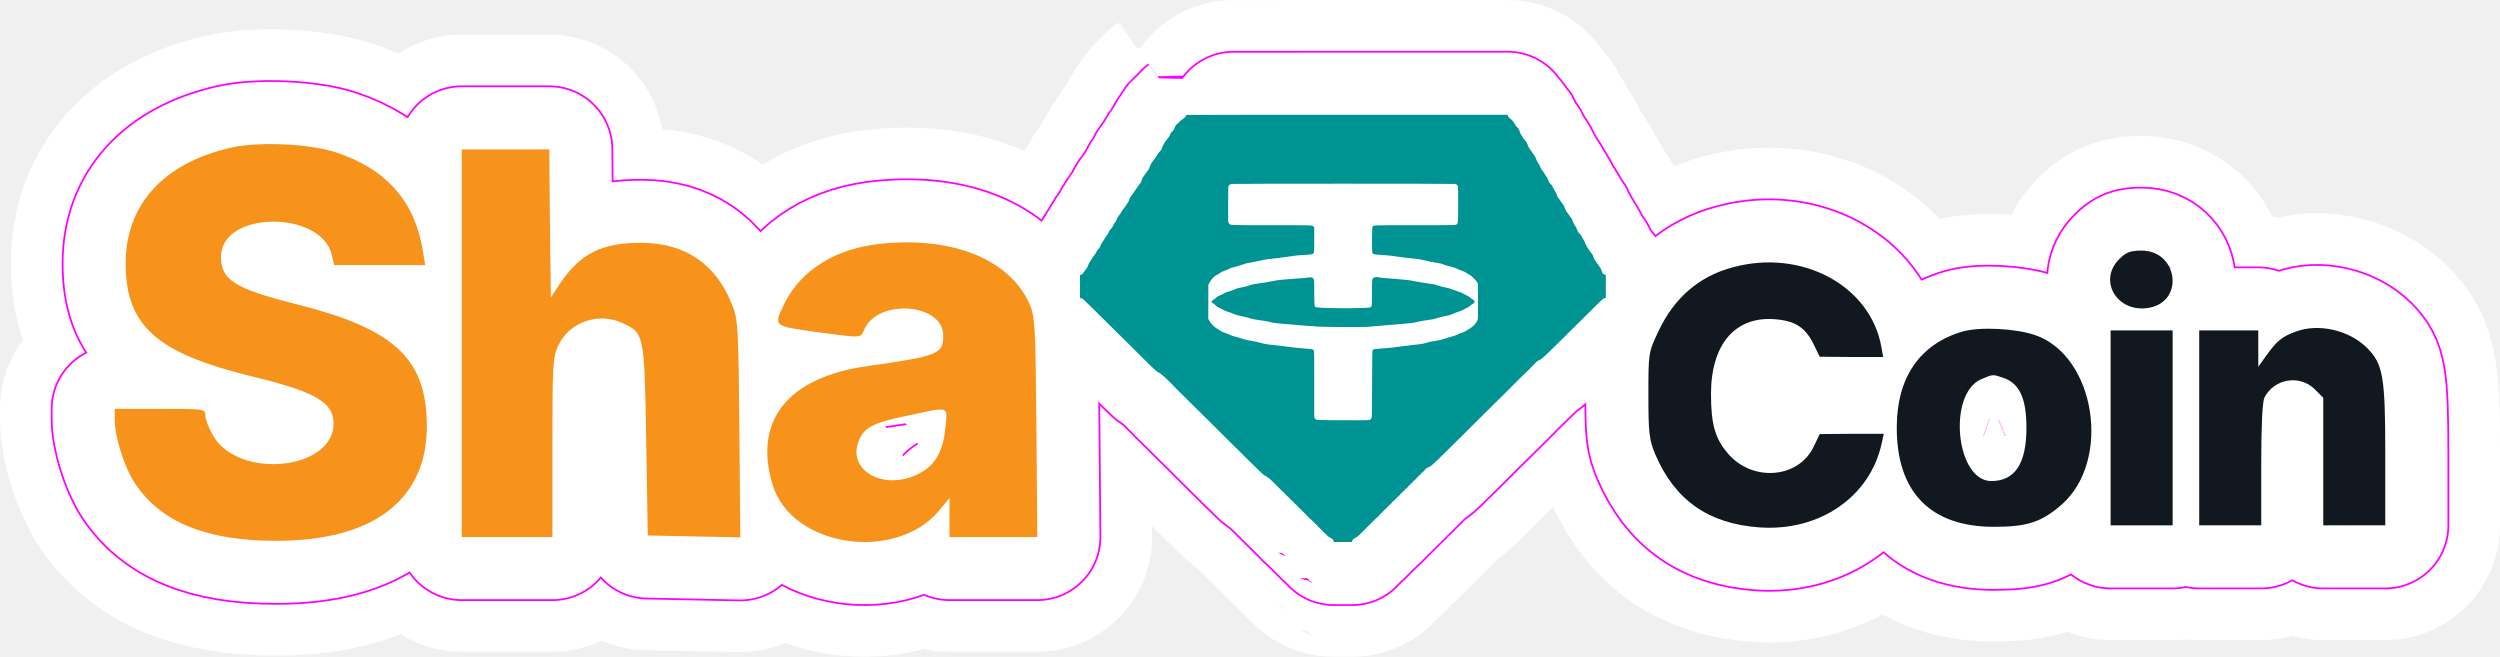
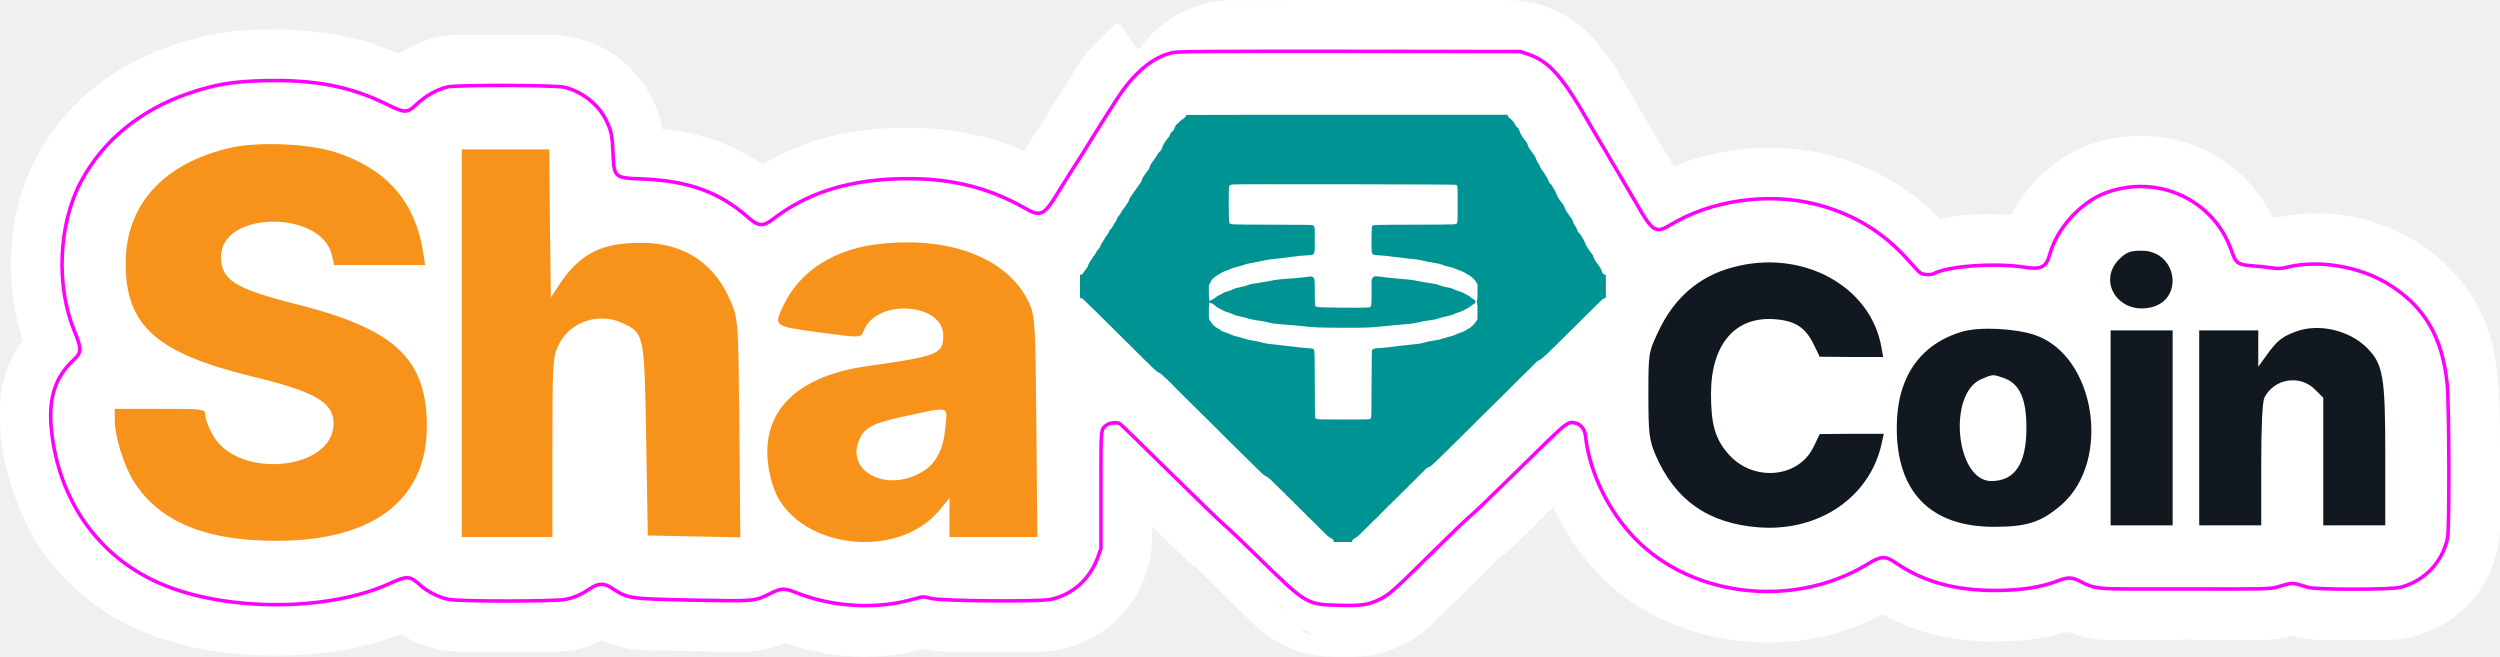
<svg xmlns="http://www.w3.org/2000/svg" viewBox="-16.145 -16.145 351.842 92.415" width="6.155in" height="1.617in">
  <g transform="translate(0.0 4.125) scale(0.4400046)">
    <g transform="translate(-46,338.6872) scale(0.1,-0.1)" fill="#fff" stroke="#fff" stroke-width="733.849" stroke-linejoin="round" stroke-linecap="round">
      <path d="M830 3375 c-214 -49 -335 -182 -335 -370 0 -198 98 -286 399 -360 208 -50 266 -84 266 -152 0 -149 -303 -180 -385 -39 -14 24 -25 52 -25 64 0 22 -3 22 -145 22 l-145 0 0 -33 c0 -55 29 -149 62 -201 82 -127 228 -188 453 -188 320 -1 493 138 483 387 -7 201 -111 293 -418 370 -197 50 -240 77 -240 152 0 147 323 150 355 3 l7 -30 145 0 146 0 -7 43 c-25 159 -115 263 -277 317 -84 28 -248 36 -339 15z" />
      <path d="M1570 2750 l0 -620 145 0 145 0 0 287 c0 266 1 290 20 328 36 74 129 105 205 69 69 -32 69 -35 75 -374 l5 -305 148 -3 148 -3 -3 348 c-3 328 -4 351 -25 400 -51 127 -149 193 -286 194 -130 1 -199 -34 -266 -135 l-26 -40 -3 237 -2 237 -140 0 -140 0 0 -620z" />
      <path d="M2920 3069 c-151 -13 -266 -84 -320 -196 -33 -69 -33 -68 103 -87 152 -20 142 -21 155 9 45 99 252 82 252 -20 0 -60 -16 -66 -241 -98 -255 -35 -367 -174 -305 -379 60 -201 395 -251 535 -81 l31 38 0 -63 0 -62 141 0 140 0 -3 353 c-3 333 -4 354 -24 397 -64 137 -241 210 -464 189z m197 -588 c-6 -69 -29 -115 -72 -141 -117 -72 -255 3 -200 109 17 34 50 49 159 71 127 27 120 30 113 -39z" />
    </g>
  </g>
  <g transform="translate(135.8527 0.0) scale(0.037)">
    <g transform="translate(0,1625) scale(0.1,-0.1)" fill="#fff" stroke="#fff" stroke-width="8726.947" stroke-linejoin="round">
      <path d="M4037 16243 c-4 -3 -7 -16 -7 -28 0 -35 -35 -71 -126 -131 -46 -30 -98 -72 -114 -92 -16 -20 -54 -57 -85 -81 -55 -44 -81 -85 -120 -193 -9 -26 -31 -60 -48 -75 -74 -66 -93 -92 -116 -158 -19 -53 -39 -84 -88 -138 -35 -38 -71 -83 -79 -99 -9 -17 -35 -58 -58 -92 -25 -37 -53 -96 -70 -151 -26 -82 -33 -95 -87 -145 -36 -35 -71 -81 -94 -124 -20 -38 -75 -121 -123 -184 -125 -164 -138 -185 -172 -287 -25 -76 -41 -104 -86 -156 -31 -35 -67 -84 -82 -109 -14 -25 -40 -63 -57 -85 -41 -52 -57 -83 -89 -181 -20 -62 -36 -89 -67 -120 -22 -21 -59 -70 -81 -107 -21 -37 -52 -82 -67 -100 -16 -18 -53 -70 -83 -117 -30 -47 -73 -106 -95 -132 -26 -30 -49 -71 -63 -115 -30 -89 -51 -130 -95 -183 -20 -24 -48 -66 -62 -94 -14 -27 -47 -72 -73 -100 -26 -28 -63 -83 -83 -121 -19 -39 -55 -93 -80 -120 -49 -56 -67 -86 -91 -160 -9 -28 -35 -73 -57 -100 -23 -28 -59 -87 -80 -133 -28 -59 -52 -95 -88 -128 -39 -36 -56 -62 -77 -118 -19 -48 -43 -87 -75 -121 -26 -28 -65 -87 -87 -133 -23 -45 -59 -103 -81 -128 -23 -27 -48 -70 -60 -106 -27 -80 -64 -142 -101 -168 -18 -13 -44 -51 -66 -98 -20 -42 -56 -98 -79 -125 -24 -26 -58 -73 -75 -105 -18 -31 -55 -87 -82 -124 -28 -38 -59 -96 -72 -135 -31 -91 -46 -118 -99 -180 -25 -29 -61 -79 -81 -110 -38 -63 -54 -77 -104 -88 l-32 -7 0 -438 0 -438 37 -7 c21 -3 48 -12 61 -19 18 -10 680 -661 1653 -1626 80 -80 366 -363 635 -630 502 -498 542 -535 640 -572 53 -20 415 -356 559 -519 17 -19 52 -54 78 -79 26 -25 98 -96 160 -158 62 -62 123 -124 137 -138 37 -37 802 -791 937 -925 65 -63 134 -132 153 -153 19 -21 211 -212 427 -425 216 -212 640 -631 942 -931 543 -537 552 -546 640 -590 97 -50 156 -99 344 -288 242 -243 365 -362 374 -362 5 0 23 -22 42 -48 19 -27 56 -64 83 -83 26 -19 61 -53 78 -76 16 -23 52 -57 78 -77 27 -19 62 -54 78 -77 16 -23 52 -59 81 -81 30 -21 65 -56 79 -78 14 -22 50 -57 79 -79 29 -22 66 -57 81 -78 15 -21 49 -55 76 -76 27 -21 65 -60 84 -87 20 -28 40 -50 46 -50 9 0 334 -317 398 -387 14 -16 45 -46 69 -68 24 -22 58 -56 75 -75 17 -19 51 -52 75 -75 24 -22 73 -70 110 -107 42 -43 89 -78 131 -98 85 -42 119 -75 126 -122 l7 -38 347 0 347 0 7 38 c7 47 41 80 126 122 42 20 89 55 131 98 37 37 86 85 110 107 24 23 58 56 75 75 17 19 51 53 75 75 24 22 55 52 69 68 64 70 389 387 398 387 6 0 26 22 46 50 19 27 57 66 84 87 27 21 61 55 76 76 15 21 52 56 81 78 29 22 65 57 79 79 14 22 49 57 79 78 29 22 65 58 81 81 16 23 51 58 78 77 26 20 62 54 78 77 17 23 52 57 78 76 27 19 64 56 83 82 18 26 48 57 66 69 18 12 58 51 89 86 30 35 69 72 86 81 16 10 45 39 63 65 19 26 56 64 83 85 27 21 61 55 77 76 15 22 49 55 76 74 26 19 64 56 83 84 20 27 58 65 85 84 26 19 60 53 74 74 15 22 46 53 71 70 24 17 64 57 88 88 38 50 54 62 123 91 108 45 161 91 551 476 184 182 512 505 727 717 216 213 408 404 427 425 19 21 88 90 153 153 135 134 900 888 937 925 14 14 75 76 137 138 62 62 134 133 160 158 26 25 62 60 78 79 63 70 663 659 689 677 16 10 45 41 67 70 21 29 58 66 82 84 24 17 60 53 79 79 29 39 54 57 120 89 144 69 125 51 2039 1951 402 399 410 406 472 416 l37 7 0 439 0 439 -27 6 c-74 15 -101 45 -129 144 -22 73 -48 123 -88 168 -19 20 -47 60 -64 89 -17 28 -51 76 -75 106 -25 31 -54 81 -66 114 -12 32 -28 76 -36 99 -9 23 -30 59 -49 80 -98 116 -216 304 -250 398 -19 53 -50 118 -70 144 -19 27 -49 78 -65 113 -20 44 -47 81 -87 120 -54 50 -63 64 -92 150 -24 68 -45 109 -77 147 -32 39 -52 76 -70 133 -31 101 -47 131 -95 183 -20 22 -47 59 -58 81 -11 22 -43 66 -70 97 -30 34 -59 80 -71 115 -12 32 -28 77 -37 100 -8 23 -25 55 -37 72 -12 17 -60 83 -107 146 -111 152 -125 175 -156 269 -15 43 -46 107 -70 142 -24 35 -57 93 -73 129 -21 46 -47 82 -86 118 -47 44 -59 64 -80 125 -30 88 -39 106 -82 158 -19 23 -47 69 -63 103 -16 33 -53 86 -81 117 -50 55 -66 85 -103 187 -10 26 -36 71 -59 99 -27 34 -54 88 -78 155 -33 90 -51 120 -152 256 -129 173 -133 179 -173 296 -24 71 -39 96 -89 151 -34 36 -76 91 -94 120 -18 30 -48 79 -66 108 -18 29 -45 90 -59 137 -24 77 -31 88 -81 131 -36 32 -66 70 -91 118 -55 105 -95 154 -182 222 -66 52 -78 66 -86 102 l-10 42 -6111 0 c-3362 0 -6115 -3 -6118 -7z" />
    </g>
  </g>
  <g transform="translate(215.8527 19.125) scale(0.4156634)">
    <g transform="translate(-45.52095,350) scale(0.1,-0.1)" fill="#fff" stroke="#fff" stroke-width="776.823" stroke-linejoin="round" stroke-linecap="round">
      <path d="M2049 3471 c-74 -74 -4 -185 103 -164 119 23 95 193 -27 193 -38 0 -52 -5 -76 -29z" />
      <path d="M742 3444 c-115 -30 -200 -104 -253 -217 -34 -72 -34 -73 -34 -217 0 -128 3 -151 23 -199 66 -155 180 -236 354 -248 203 -14 374 104 413 285 l7 32 -109 0 -108 -1 -20 -42 c-52 -110 -211 -121 -293 -21 -42 50 -55 99 -55 199 0 167 81 263 215 253 70 -5 105 -28 133 -86 l20 -41 107 -1 108 0 -6 33 c-36 208 -269 334 -502 271z" />
      <path d="M1518 3226 c-143 -42 -221 -154 -222 -321 -2 -221 113 -340 329 -340 113 0 161 16 229 75 170 149 115 503 -89 574 -67 23 -188 29 -247 12z m140 -157 c54 -19 77 -70 77 -169 0 -121 -39 -180 -119 -180 -120 0 -149 295 -34 345 41 17 38 17 76 4z" />
      <path d="M2647 3226 c-46 -17 -63 -30 -99 -80 l-28 -39 0 61 0 62 -100 0 -100 0 0 -330 0 -330 105 0 105 0 0 206 c0 131 4 213 11 227 33 64 119 78 170 28 l29 -29 0 -216 0 -216 105 0 105 0 0 238 c0 265 -7 308 -62 363 -60 60 -164 84 -241 55z" />
      <path d="M2020 2900 l0 -330 105 0 105 0 0 330 0 330 -105 0 -105 0 0 -330z" />
    </g>
  </g>
  <g transform="translate(0.0 4.125) scale(0.4400046)">
    <g transform="translate(-46,338.6872) scale(0.1,-0.1)" fill="#fff" stroke="#fff" stroke-width="409.087" stroke-linejoin="round" stroke-linecap="round">
      <path d="M830 3375 c-214 -49 -335 -182 -335 -370 0 -198 98 -286 399 -360 208 -50 266 -84 266 -152 0 -149 -303 -180 -385 -39 -14 24 -25 52 -25 64 0 22 -3 22 -145 22 l-145 0 0 -33 c0 -55 29 -149 62 -201 82 -127 228 -188 453 -188 320 -1 493 138 483 387 -7 201 -111 293 -418 370 -197 50 -240 77 -240 152 0 147 323 150 355 3 l7 -30 145 0 146 0 -7 43 c-25 159 -115 263 -277 317 -84 28 -248 36 -339 15z" />
      <path d="M1570 2750 l0 -620 145 0 145 0 0 287 c0 266 1 290 20 328 36 74 129 105 205 69 69 -32 69 -35 75 -374 l5 -305 148 -3 148 -3 -3 348 c-3 328 -4 351 -25 400 -51 127 -149 193 -286 194 -130 1 -199 -34 -266 -135 l-26 -40 -3 237 -2 237 -140 0 -140 0 0 -620z" />
      <path d="M2920 3069 c-151 -13 -266 -84 -320 -196 -33 -69 -33 -68 103 -87 152 -20 142 -21 155 9 45 99 252 82 252 -20 0 -60 -16 -66 -241 -98 -255 -35 -367 -174 -305 -379 60 -201 395 -251 535 -81 l31 38 0 -63 0 -62 141 0 140 0 -3 353 c-3 333 -4 354 -24 397 -64 137 -241 210 -464 189z m197 -588 c-6 -69 -29 -115 -72 -141 -117 -72 -255 3 -200 109 17 34 50 49 159 71 127 27 120 30 113 -39z" />
    </g>
  </g>
  <g transform="translate(135.8527 0.0) scale(0.037)">
    <g transform="translate(0,1625) scale(0.1,-0.1)" fill="#fff" stroke="#fff" stroke-width="4864.865" stroke-linejoin="round">
      <path d="M4037 16243 c-4 -3 -7 -16 -7 -28 0 -35 -35 -71 -126 -131 -46 -30 -98 -72 -114 -92 -16 -20 -54 -57 -85 -81 -55 -44 -81 -85 -120 -193 -9 -26 -31 -60 -48 -75 -74 -66 -93 -92 -116 -158 -19 -53 -39 -84 -88 -138 -35 -38 -71 -83 -79 -99 -9 -17 -35 -58 -58 -92 -25 -37 -53 -96 -70 -151 -26 -82 -33 -95 -87 -145 -36 -35 -71 -81 -94 -124 -20 -38 -75 -121 -123 -184 -125 -164 -138 -185 -172 -287 -25 -76 -41 -104 -86 -156 -31 -35 -67 -84 -82 -109 -14 -25 -40 -63 -57 -85 -41 -52 -57 -83 -89 -181 -20 -62 -36 -89 -67 -120 -22 -21 -59 -70 -81 -107 -21 -37 -52 -82 -67 -100 -16 -18 -53 -70 -83 -117 -30 -47 -73 -106 -95 -132 -26 -30 -49 -71 -63 -115 -30 -89 -51 -130 -95 -183 -20 -24 -48 -66 -62 -94 -14 -27 -47 -72 -73 -100 -26 -28 -63 -83 -83 -121 -19 -39 -55 -93 -80 -120 -49 -56 -67 -86 -91 -160 -9 -28 -35 -73 -57 -100 -23 -28 -59 -87 -80 -133 -28 -59 -52 -95 -88 -128 -39 -36 -56 -62 -77 -118 -19 -48 -43 -87 -75 -121 -26 -28 -65 -87 -87 -133 -23 -45 -59 -103 -81 -128 -23 -27 -48 -70 -60 -106 -27 -80 -64 -142 -101 -168 -18 -13 -44 -51 -66 -98 -20 -42 -56 -98 -79 -125 -24 -26 -58 -73 -75 -105 -18 -31 -55 -87 -82 -124 -28 -38 -59 -96 -72 -135 -31 -91 -46 -118 -99 -180 -25 -29 -61 -79 -81 -110 -38 -63 -54 -77 -104 -88 l-32 -7 0 -438 0 -438 37 -7 c21 -3 48 -12 61 -19 18 -10 680 -661 1653 -1626 80 -80 366 -363 635 -630 502 -498 542 -535 640 -572 53 -20 415 -356 559 -519 17 -19 52 -54 78 -79 26 -25 98 -96 160 -158 62 -62 123 -124 137 -138 37 -37 802 -791 937 -925 65 -63 134 -132 153 -153 19 -21 211 -212 427 -425 216 -212 640 -631 942 -931 543 -537 552 -546 640 -590 97 -50 156 -99 344 -288 242 -243 365 -362 374 -362 5 0 23 -22 42 -48 19 -27 56 -64 83 -83 26 -19 61 -53 78 -76 16 -23 52 -57 78 -77 27 -19 62 -54 78 -77 16 -23 52 -59 81 -81 30 -21 65 -56 79 -78 14 -22 50 -57 79 -79 29 -22 66 -57 81 -78 15 -21 49 -55 76 -76 27 -21 65 -60 84 -87 20 -28 40 -50 46 -50 9 0 334 -317 398 -387 14 -16 45 -46 69 -68 24 -22 58 -56 75 -75 17 -19 51 -52 75 -75 24 -22 73 -70 110 -107 42 -43 89 -78 131 -98 85 -42 119 -75 126 -122 l7 -38 347 0 347 0 7 38 c7 47 41 80 126 122 42 20 89 55 131 98 37 37 86 85 110 107 24 23 58 56 75 75 17 19 51 53 75 75 24 22 55 52 69 68 64 70 389 387 398 387 6 0 26 22 46 50 19 27 57 66 84 87 27 21 61 55 76 76 15 21 52 56 81 78 29 22 65 57 79 79 14 22 49 57 79 78 29 22 65 58 81 81 16 23 51 58 78 77 26 20 62 54 78 77 17 23 52 57 78 76 27 19 64 56 83 82 18 26 48 57 66 69 18 12 58 51 89 86 30 35 69 72 86 81 16 10 45 39 63 65 19 26 56 64 83 85 27 21 61 55 77 76 15 22 49 55 76 74 26 19 64 56 83 84 20 27 58 65 85 84 26 19 60 53 74 74 15 22 46 53 71 70 24 17 64 57 88 88 38 50 54 62 123 91 108 45 161 91 551 476 184 182 512 505 727 717 216 213 408 404 427 425 19 21 88 90 153 153 135 134 900 888 937 925 14 14 75 76 137 138 62 62 134 133 160 158 26 25 62 60 78 79 63 70 663 659 689 677 16 10 45 41 67 70 21 29 58 66 82 84 24 17 60 53 79 79 29 39 54 57 120 89 144 69 125 51 2039 1951 402 399 410 406 472 416 l37 7 0 439 0 439 -27 6 c-74 15 -101 45 -129 144 -22 73 -48 123 -88 168 -19 20 -47 60 -64 89 -17 28 -51 76 -75 106 -25 31 -54 81 -66 114 -12 32 -28 76 -36 99 -9 23 -30 59 -49 80 -98 116 -216 304 -250 398 -19 53 -50 118 -70 144 -19 27 -49 78 -65 113 -20 44 -47 81 -87 120 -54 50 -63 64 -92 150 -24 68 -45 109 -77 147 -32 39 -52 76 -70 133 -31 101 -47 131 -95 183 -20 22 -47 59 -58 81 -11 22 -43 66 -70 97 -30 34 -59 80 -71 115 -12 32 -28 77 -37 100 -8 23 -25 55 -37 72 -12 17 -60 83 -107 146 -111 152 -125 175 -156 269 -15 43 -46 107 -70 142 -24 35 -57 93 -73 129 -21 46 -47 82 -86 118 -47 44 -59 64 -80 125 -30 88 -39 106 -82 158 -19 23 -47 69 -63 103 -16 33 -53 86 -81 117 -50 55 -66 85 -103 187 -10 26 -36 71 -59 99 -27 34 -54 88 -78 155 -33 90 -51 120 -152 256 -129 173 -133 179 -173 296 -24 71 -39 96 -89 151 -34 36 -76 91 -94 120 -18 30 -48 79 -66 108 -18 29 -45 90 -59 137 -24 77 -31 88 -81 131 -36 32 -66 70 -91 118 -55 105 -95 154 -182 222 -66 52 -78 66 -86 102 l-10 42 -6111 0 c-3362 0 -6115 -3 -6118 -7z" />
    </g>
  </g>
  <g transform="translate(215.8527 19.125) scale(0.4156634)">
    <g transform="translate(-45.52095,350) scale(0.1,-0.1)" fill="#fff" stroke="#fff" stroke-width="433.043" stroke-linejoin="round" stroke-linecap="round">
      <path d="M2049 3471 c-74 -74 -4 -185 103 -164 119 23 95 193 -27 193 -38 0 -52 -5 -76 -29z" />
      <path d="M742 3444 c-115 -30 -200 -104 -253 -217 -34 -72 -34 -73 -34 -217 0 -128 3 -151 23 -199 66 -155 180 -236 354 -248 203 -14 374 104 413 285 l7 32 -109 0 -108 -1 -20 -42 c-52 -110 -211 -121 -293 -21 -42 50 -55 99 -55 199 0 167 81 263 215 253 70 -5 105 -28 133 -86 l20 -41 107 -1 108 0 -6 33 c-36 208 -269 334 -502 271z" />
      <path d="M1518 3226 c-143 -42 -221 -154 -222 -321 -2 -221 113 -340 329 -340 113 0 161 16 229 75 170 149 115 503 -89 574 -67 23 -188 29 -247 12z m140 -157 c54 -19 77 -70 77 -169 0 -121 -39 -180 -119 -180 -120 0 -149 295 -34 345 41 17 38 17 76 4z" />
      <path d="M2647 3226 c-46 -17 -63 -30 -99 -80 l-28 -39 0 61 0 62 -100 0 -100 0 0 -330 0 -330 105 0 105 0 0 206 c0 131 4 213 11 227 33 64 119 78 170 28 l29 -29 0 -216 0 -216 105 0 105 0 0 238 c0 265 -7 308 -62 363 -60 60 -164 84 -241 55z" />
      <path d="M2020 2900 l0 -330 105 0 105 0 0 330 0 330 -105 0 -105 0 0 -330z" />
    </g>
  </g>
-   <g id="CutContour">
-     <g transform="translate(0.0 4.125) scale(0.4400046)">
-       <g transform="translate(-46,338.6872) scale(0.1,-0.1)" fill="#FF00FF" stroke="#FF00FF" stroke-width="409.087" stroke-linejoin="round" stroke-linecap="round">
-         <path d="M830 3375 c-214 -49 -335 -182 -335 -370 0 -198 98 -286 399 -360 208 -50 266 -84 266 -152 0 -149 -303 -180 -385 -39 -14 24 -25 52 -25 64 0 22 -3 22 -145 22 l-145 0 0 -33 c0 -55 29 -149 62 -201 82 -127 228 -188 453 -188 320 -1 493 138 483 387 -7 201 -111 293 -418 370 -197 50 -240 77 -240 152 0 147 323 150 355 3 l7 -30 145 0 146 0 -7 43 c-25 159 -115 263 -277 317 -84 28 -248 36 -339 15z" />
-         <path d="M1570 2750 l0 -620 145 0 145 0 0 287 c0 266 1 290 20 328 36 74 129 105 205 69 69 -32 69 -35 75 -374 l5 -305 148 -3 148 -3 -3 348 c-3 328 -4 351 -25 400 -51 127 -149 193 -286 194 -130 1 -199 -34 -266 -135 l-26 -40 -3 237 -2 237 -140 0 -140 0 0 -620z" />
-         <path d="M2920 3069 c-151 -13 -266 -84 -320 -196 -33 -69 -33 -68 103 -87 152 -20 142 -21 155 9 45 99 252 82 252 -20 0 -60 -16 -66 -241 -98 -255 -35 -367 -174 -305 -379 60 -201 395 -251 535 -81 l31 38 0 -63 0 -62 141 0 140 0 -3 353 c-3 333 -4 354 -24 397 -64 137 -241 210 -464 189z m197 -588 c-6 -69 -29 -115 -72 -141 -117 -72 -255 3 -200 109 17 34 50 49 159 71 127 27 120 30 113 -39z" />
-       </g>
-     </g>
-     <g transform="translate(135.8527 0.0) scale(0.037)">
-       <g transform="translate(0,1625) scale(0.1,-0.1)" fill="#FF00FF" stroke="#FF00FF" stroke-width="4864.865" stroke-linejoin="round">
-         <path d="M4037 16243 c-4 -3 -7 -16 -7 -28 0 -35 -35 -71 -126 -131 -46 -30 -98 -72 -114 -92 -16 -20 -54 -57 -85 -81 -55 -44 -81 -85 -120 -193 -9 -26 -31 -60 -48 -75 -74 -66 -93 -92 -116 -158 -19 -53 -39 -84 -88 -138 -35 -38 -71 -83 -79 -99 -9 -17 -35 -58 -58 -92 -25 -37 -53 -96 -70 -151 -26 -82 -33 -95 -87 -145 -36 -35 -71 -81 -94 -124 -20 -38 -75 -121 -123 -184 -125 -164 -138 -185 -172 -287 -25 -76 -41 -104 -86 -156 -31 -35 -67 -84 -82 -109 -14 -25 -40 -63 -57 -85 -41 -52 -57 -83 -89 -181 -20 -62 -36 -89 -67 -120 -22 -21 -59 -70 -81 -107 -21 -37 -52 -82 -67 -100 -16 -18 -53 -70 -83 -117 -30 -47 -73 -106 -95 -132 -26 -30 -49 -71 -63 -115 -30 -89 -51 -130 -95 -183 -20 -24 -48 -66 -62 -94 -14 -27 -47 -72 -73 -100 -26 -28 -63 -83 -83 -121 -19 -39 -55 -93 -80 -120 -49 -56 -67 -86 -91 -160 -9 -28 -35 -73 -57 -100 -23 -28 -59 -87 -80 -133 -28 -59 -52 -95 -88 -128 -39 -36 -56 -62 -77 -118 -19 -48 -43 -87 -75 -121 -26 -28 -65 -87 -87 -133 -23 -45 -59 -103 -81 -128 -23 -27 -48 -70 -60 -106 -27 -80 -64 -142 -101 -168 -18 -13 -44 -51 -66 -98 -20 -42 -56 -98 -79 -125 -24 -26 -58 -73 -75 -105 -18 -31 -55 -87 -82 -124 -28 -38 -59 -96 -72 -135 -31 -91 -46 -118 -99 -180 -25 -29 -61 -79 -81 -110 -38 -63 -54 -77 -104 -88 l-32 -7 0 -438 0 -438 37 -7 c21 -3 48 -12 61 -19 18 -10 680 -661 1653 -1626 80 -80 366 -363 635 -630 502 -498 542 -535 640 -572 53 -20 415 -356 559 -519 17 -19 52 -54 78 -79 26 -25 98 -96 160 -158 62 -62 123 -124 137 -138 37 -37 802 -791 937 -925 65 -63 134 -132 153 -153 19 -21 211 -212 427 -425 216 -212 640 -631 942 -931 543 -537 552 -546 640 -590 97 -50 156 -99 344 -288 242 -243 365 -362 374 -362 5 0 23 -22 42 -48 19 -27 56 -64 83 -83 26 -19 61 -53 78 -76 16 -23 52 -57 78 -77 27 -19 62 -54 78 -77 16 -23 52 -59 81 -81 30 -21 65 -56 79 -78 14 -22 50 -57 79 -79 29 -22 66 -57 81 -78 15 -21 49 -55 76 -76 27 -21 65 -60 84 -87 20 -28 40 -50 46 -50 9 0 334 -317 398 -387 14 -16 45 -46 69 -68 24 -22 58 -56 75 -75 17 -19 51 -52 75 -75 24 -22 73 -70 110 -107 42 -43 89 -78 131 -98 85 -42 119 -75 126 -122 l7 -38 347 0 347 0 7 38 c7 47 41 80 126 122 42 20 89 55 131 98 37 37 86 85 110 107 24 23 58 56 75 75 17 19 51 53 75 75 24 22 55 52 69 68 64 70 389 387 398 387 6 0 26 22 46 50 19 27 57 66 84 87 27 21 61 55 76 76 15 21 52 56 81 78 29 22 65 57 79 79 14 22 49 57 79 78 29 22 65 58 81 81 16 23 51 58 78 77 26 20 62 54 78 77 17 23 52 57 78 76 27 19 64 56 83 82 18 26 48 57 66 69 18 12 58 51 89 86 30 35 69 72 86 81 16 10 45 39 63 65 19 26 56 64 83 85 27 21 61 55 77 76 15 22 49 55 76 74 26 19 64 56 83 84 20 27 58 65 85 84 26 19 60 53 74 74 15 22 46 53 71 70 24 17 64 57 88 88 38 50 54 62 123 91 108 45 161 91 551 476 184 182 512 505 727 717 216 213 408 404 427 425 19 21 88 90 153 153 135 134 900 888 937 925 14 14 75 76 137 138 62 62 134 133 160 158 26 25 62 60 78 79 63 70 663 659 689 677 16 10 45 41 67 70 21 29 58 66 82 84 24 17 60 53 79 79 29 39 54 57 120 89 144 69 125 51 2039 1951 402 399 410 406 472 416 l37 7 0 439 0 439 -27 6 c-74 15 -101 45 -129 144 -22 73 -48 123 -88 168 -19 20 -47 60 -64 89 -17 28 -51 76 -75 106 -25 31 -54 81 -66 114 -12 32 -28 76 -36 99 -9 23 -30 59 -49 80 -98 116 -216 304 -250 398 -19 53 -50 118 -70 144 -19 27 -49 78 -65 113 -20 44 -47 81 -87 120 -54 50 -63 64 -92 150 -24 68 -45 109 -77 147 -32 39 -52 76 -70 133 -31 101 -47 131 -95 183 -20 22 -47 59 -58 81 -11 22 -43 66 -70 97 -30 34 -59 80 -71 115 -12 32 -28 77 -37 100 -8 23 -25 55 -37 72 -12 17 -60 83 -107 146 -111 152 -125 175 -156 269 -15 43 -46 107 -70 142 -24 35 -57 93 -73 129 -21 46 -47 82 -86 118 -47 44 -59 64 -80 125 -30 88 -39 106 -82 158 -19 23 -47 69 -63 103 -16 33 -53 86 -81 117 -50 55 -66 85 -103 187 -10 26 -36 71 -59 99 -27 34 -54 88 -78 155 -33 90 -51 120 -152 256 -129 173 -133 179 -173 296 -24 71 -39 96 -89 151 -34 36 -76 91 -94 120 -18 30 -48 79 -66 108 -18 29 -45 90 -59 137 -24 77 -31 88 -81 131 -36 32 -66 70 -91 118 -55 105 -95 154 -182 222 -66 52 -78 66 -86 102 l-10 42 -6111 0 c-3362 0 -6115 -3 -6118 -7z" />
-       </g>
-     </g>
-     <g transform="translate(215.8527 19.125) scale(0.4156634)">
-       <g transform="translate(-45.52095,350) scale(0.1,-0.1)" fill="#FF00FF" stroke="#FF00FF" stroke-width="433.043" stroke-linejoin="round" stroke-linecap="round">
-         <path d="M2049 3471 c-74 -74 -4 -185 103 -164 119 23 95 193 -27 193 -38 0 -52 -5 -76 -29z" />
-         <path d="M742 3444 c-115 -30 -200 -104 -253 -217 -34 -72 -34 -73 -34 -217 0 -128 3 -151 23 -199 66 -155 180 -236 354 -248 203 -14 374 104 413 285 l7 32 -109 0 -108 -1 -20 -42 c-52 -110 -211 -121 -293 -21 -42 50 -55 99 -55 199 0 167 81 263 215 253 70 -5 105 -28 133 -86 l20 -41 107 -1 108 0 -6 33 c-36 208 -269 334 -502 271z" />
-         <path d="M1518 3226 c-143 -42 -221 -154 -222 -321 -2 -221 113 -340 329 -340 113 0 161 16 229 75 170 149 115 503 -89 574 -67 23 -188 29 -247 12z m140 -157 c54 -19 77 -70 77 -169 0 -121 -39 -180 -119 -180 -120 0 -149 295 -34 345 41 17 38 17 76 4z" />
-         <path d="M2647 3226 c-46 -17 -63 -30 -99 -80 l-28 -39 0 61 0 62 -100 0 -100 0 0 -330 0 -330 105 0 105 0 0 206 c0 131 4 213 11 227 33 64 119 78 170 28 l29 -29 0 -216 0 -216 105 0 105 0 0 238 c0 265 -7 308 -62 363 -60 60 -164 84 -241 55z" />
-         <path d="M2020 2900 l0 -330 105 0 105 0 0 330 0 330 -105 0 -105 0 0 -330z" />
-       </g>
-     </g>
-     <g transform="translate(0.0 4.125) scale(0.4400046)">
-       <g transform="translate(-46,338.6872) scale(0.1,-0.1)" fill="#fff" stroke="#fff" stroke-width="397.723" stroke-linejoin="round" stroke-linecap="round">
-         <path d="M830 3375 c-214 -49 -335 -182 -335 -370 0 -198 98 -286 399 -360 208 -50 266 -84 266 -152 0 -149 -303 -180 -385 -39 -14 24 -25 52 -25 64 0 22 -3 22 -145 22 l-145 0 0 -33 c0 -55 29 -149 62 -201 82 -127 228 -188 453 -188 320 -1 493 138 483 387 -7 201 -111 293 -418 370 -197 50 -240 77 -240 152 0 147 323 150 355 3 l7 -30 145 0 146 0 -7 43 c-25 159 -115 263 -277 317 -84 28 -248 36 -339 15z" />
-         <path d="M1570 2750 l0 -620 145 0 145 0 0 287 c0 266 1 290 20 328 36 74 129 105 205 69 69 -32 69 -35 75 -374 l5 -305 148 -3 148 -3 -3 348 c-3 328 -4 351 -25 400 -51 127 -149 193 -286 194 -130 1 -199 -34 -266 -135 l-26 -40 -3 237 -2 237 -140 0 -140 0 0 -620z" />
-         <path d="M2920 3069 c-151 -13 -266 -84 -320 -196 -33 -69 -33 -68 103 -87 152 -20 142 -21 155 9 45 99 252 82 252 -20 0 -60 -16 -66 -241 -98 -255 -35 -367 -174 -305 -379 60 -201 395 -251 535 -81 l31 38 0 -63 0 -62 141 0 140 0 -3 353 c-3 333 -4 354 -24 397 -64 137 -241 210 -464 189z m197 -588 c-6 -69 -29 -115 -72 -141 -117 -72 -255 3 -200 109 17 34 50 49 159 71 127 27 120 30 113 -39z" />
-       </g>
-     </g>
-     <g transform="translate(135.8527 0.0) scale(0.037)">
-       <g transform="translate(0,1625) scale(0.1,-0.1)" fill="#fff" stroke="#fff" stroke-width="4729.73" stroke-linejoin="round">
-         <path d="M4037 16243 c-4 -3 -7 -16 -7 -28 0 -35 -35 -71 -126 -131 -46 -30 -98 -72 -114 -92 -16 -20 -54 -57 -85 -81 -55 -44 -81 -85 -120 -193 -9 -26 -31 -60 -48 -75 -74 -66 -93 -92 -116 -158 -19 -53 -39 -84 -88 -138 -35 -38 -71 -83 -79 -99 -9 -17 -35 -58 -58 -92 -25 -37 -53 -96 -70 -151 -26 -82 -33 -95 -87 -145 -36 -35 -71 -81 -94 -124 -20 -38 -75 -121 -123 -184 -125 -164 -138 -185 -172 -287 -25 -76 -41 -104 -86 -156 -31 -35 -67 -84 -82 -109 -14 -25 -40 -63 -57 -85 -41 -52 -57 -83 -89 -181 -20 -62 -36 -89 -67 -120 -22 -21 -59 -70 -81 -107 -21 -37 -52 -82 -67 -100 -16 -18 -53 -70 -83 -117 -30 -47 -73 -106 -95 -132 -26 -30 -49 -71 -63 -115 -30 -89 -51 -130 -95 -183 -20 -24 -48 -66 -62 -94 -14 -27 -47 -72 -73 -100 -26 -28 -63 -83 -83 -121 -19 -39 -55 -93 -80 -120 -49 -56 -67 -86 -91 -160 -9 -28 -35 -73 -57 -100 -23 -28 -59 -87 -80 -133 -28 -59 -52 -95 -88 -128 -39 -36 -56 -62 -77 -118 -19 -48 -43 -87 -75 -121 -26 -28 -65 -87 -87 -133 -23 -45 -59 -103 -81 -128 -23 -27 -48 -70 -60 -106 -27 -80 -64 -142 -101 -168 -18 -13 -44 -51 -66 -98 -20 -42 -56 -98 -79 -125 -24 -26 -58 -73 -75 -105 -18 -31 -55 -87 -82 -124 -28 -38 -59 -96 -72 -135 -31 -91 -46 -118 -99 -180 -25 -29 -61 -79 -81 -110 -38 -63 -54 -77 -104 -88 l-32 -7 0 -438 0 -438 37 -7 c21 -3 48 -12 61 -19 18 -10 680 -661 1653 -1626 80 -80 366 -363 635 -630 502 -498 542 -535 640 -572 53 -20 415 -356 559 -519 17 -19 52 -54 78 -79 26 -25 98 -96 160 -158 62 -62 123 -124 137 -138 37 -37 802 -791 937 -925 65 -63 134 -132 153 -153 19 -21 211 -212 427 -425 216 -212 640 -631 942 -931 543 -537 552 -546 640 -590 97 -50 156 -99 344 -288 242 -243 365 -362 374 -362 5 0 23 -22 42 -48 19 -27 56 -64 83 -83 26 -19 61 -53 78 -76 16 -23 52 -57 78 -77 27 -19 62 -54 78 -77 16 -23 52 -59 81 -81 30 -21 65 -56 79 -78 14 -22 50 -57 79 -79 29 -22 66 -57 81 -78 15 -21 49 -55 76 -76 27 -21 65 -60 84 -87 20 -28 40 -50 46 -50 9 0 334 -317 398 -387 14 -16 45 -46 69 -68 24 -22 58 -56 75 -75 17 -19 51 -52 75 -75 24 -22 73 -70 110 -107 42 -43 89 -78 131 -98 85 -42 119 -75 126 -122 l7 -38 347 0 347 0 7 38 c7 47 41 80 126 122 42 20 89 55 131 98 37 37 86 85 110 107 24 23 58 56 75 75 17 19 51 53 75 75 24 22 55 52 69 68 64 70 389 387 398 387 6 0 26 22 46 50 19 27 57 66 84 87 27 21 61 55 76 76 15 21 52 56 81 78 29 22 65 57 79 79 14 22 49 57 79 78 29 22 65 58 81 81 16 23 51 58 78 77 26 20 62 54 78 77 17 23 52 57 78 76 27 19 64 56 83 82 18 26 48 57 66 69 18 12 58 51 89 86 30 35 69 72 86 81 16 10 45 39 63 65 19 26 56 64 83 85 27 21 61 55 77 76 15 22 49 55 76 74 26 19 64 56 83 84 20 27 58 65 85 84 26 19 60 53 74 74 15 22 46 53 71 70 24 17 64 57 88 88 38 50 54 62 123 91 108 45 161 91 551 476 184 182 512 505 727 717 216 213 408 404 427 425 19 21 88 90 153 153 135 134 900 888 937 925 14 14 75 76 137 138 62 62 134 133 160 158 26 25 62 60 78 79 63 70 663 659 689 677 16 10 45 41 67 70 21 29 58 66 82 84 24 17 60 53 79 79 29 39 54 57 120 89 144 69 125 51 2039 1951 402 399 410 406 472 416 l37 7 0 439 0 439 -27 6 c-74 15 -101 45 -129 144 -22 73 -48 123 -88 168 -19 20 -47 60 -64 89 -17 28 -51 76 -75 106 -25 31 -54 81 -66 114 -12 32 -28 76 -36 99 -9 23 -30 59 -49 80 -98 116 -216 304 -250 398 -19 53 -50 118 -70 144 -19 27 -49 78 -65 113 -20 44 -47 81 -87 120 -54 50 -63 64 -92 150 -24 68 -45 109 -77 147 -32 39 -52 76 -70 133 -31 101 -47 131 -95 183 -20 22 -47 59 -58 81 -11 22 -43 66 -70 97 -30 34 -59 80 -71 115 -12 32 -28 77 -37 100 -8 23 -25 55 -37 72 -12 17 -60 83 -107 146 -111 152 -125 175 -156 269 -15 43 -46 107 -70 142 -24 35 -57 93 -73 129 -21 46 -47 82 -86 118 -47 44 -59 64 -80 125 -30 88 -39 106 -82 158 -19 23 -47 69 -63 103 -16 33 -53 86 -81 117 -50 55 -66 85 -103 187 -10 26 -36 71 -59 99 -27 34 -54 88 -78 155 -33 90 -51 120 -152 256 -129 173 -133 179 -173 296 -24 71 -39 96 -89 151 -34 36 -76 91 -94 120 -18 30 -48 79 -66 108 -18 29 -45 90 -59 137 -24 77 -31 88 -81 131 -36 32 -66 70 -91 118 -55 105 -95 154 -182 222 -66 52 -78 66 -86 102 l-10 42 -6111 0 c-3362 0 -6115 -3 -6118 -7z" />
-       </g>
-     </g>
-     <g transform="translate(215.8527 19.125) scale(0.4156634)">
-       <g transform="translate(-45.52095,350) scale(0.1,-0.1)" fill="#fff" stroke="#fff" stroke-width="421.014" stroke-linejoin="round" stroke-linecap="round">
-         <path d="M2049 3471 c-74 -74 -4 -185 103 -164 119 23 95 193 -27 193 -38 0 -52 -5 -76 -29z" />
-         <path d="M742 3444 c-115 -30 -200 -104 -253 -217 -34 -72 -34 -73 -34 -217 0 -128 3 -151 23 -199 66 -155 180 -236 354 -248 203 -14 374 104 413 285 l7 32 -109 0 -108 -1 -20 -42 c-52 -110 -211 -121 -293 -21 -42 50 -55 99 -55 199 0 167 81 263 215 253 70 -5 105 -28 133 -86 l20 -41 107 -1 108 0 -6 33 c-36 208 -269 334 -502 271z" />
-         <path d="M1518 3226 c-143 -42 -221 -154 -222 -321 -2 -221 113 -340 329 -340 113 0 161 16 229 75 170 149 115 503 -89 574 -67 23 -188 29 -247 12z m140 -157 c54 -19 77 -70 77 -169 0 -121 -39 -180 -119 -180 -120 0 -149 295 -34 345 41 17 38 17 76 4z" />
-         <path d="M2647 3226 c-46 -17 -63 -30 -99 -80 l-28 -39 0 61 0 62 -100 0 -100 0 0 -330 0 -330 105 0 105 0 0 206 c0 131 4 213 11 227 33 64 119 78 170 28 l29 -29 0 -216 0 -216 105 0 105 0 0 238 c0 265 -7 308 -62 363 -60 60 -164 84 -241 55z" />
-         <path d="M2020 2900 l0 -330 105 0 105 0 0 330 0 330 -105 0 -105 0 0 -330z" />
-       </g>
+   <g id="CutContour" transform="translate(-40.0 -40.0) scale(0.133184)">
+     <g transform="translate(0,1052) scale(0.1,-0.1)" fill="none" stroke="#FF00FF" stroke-width="37.542">
+       <path d="M14185 8174 c-210 -44 -415 -216 -595 -497 -52 -82 -126 -198 -165 -258 -38 -60 -90 -143 -115 -185 -25 -41 -76 -124 -115 -184 -68 -105 -115 -180 -252 -400 -119 -193 -164 -211 -313 -125 -424 242 -851 337 -1403 313 -516 -23 -925 -160 -1270 -426 -102 -78 -152 -75 -254 15 -309 274 -640 394 -1136 412 -283 10 -287 14 -298 273 -8 185 -18 236 -71 344 -82 168 -245 299 -438 351 -88 24 -1148 27 -1240 4 -121 -30 -228 -92 -337 -193 -90 -84 -117 -83 -298 6 -392 194 -768 266 -1308 253 -327 -8 -517 -40 -792 -134 -510 -174 -906 -499 -1138 -933 -237 -445 -267 -1097 -71 -1575 79 -192 78 -229 -3 -305 -216 -200 -283 -443 -228 -829 102 -718 524 -1280 1161 -1547 694 -290 1763 -285 2409 12 176 81 208 79 310 -14 81 -74 201 -135 307 -156 114 -24 1123 -23 1235 0 94 19 169 52 255 111 90 61 149 64 230 11 174 -115 182 -116 858 -130 654 -13 658 -13 819 69 118 59 151 60 276 10 368 -148 820 -178 1191 -81 54 15 113 30 130 34 20 5 54 0 100 -13 96 -29 1135 -38 1263 -12 241 49 428 221 512 470 l24 70 0 617 c0 686 -5 637 67 691 27 20 104 26 133 10 9 -5 251 -241 539 -525 288 -284 542 -529 564 -545 22 -16 193 -179 380 -362 487 -477 492 -480 839 -488 232 -6 302 5 419 61 104 50 148 89 544 481 201 199 388 379 415 399 28 20 265 249 528 508 512 504 502 496 585 477 58 -13 99 -64 107 -135 40 -357 209 -729 465 -1021 593 -679 1717 -826 2524 -330 135 83 180 84 288 10 291 -200 625 -293 1052 -293 265 0 489 34 661 101 110 43 151 41 246 -9 137 -72 179 -77 624 -76 215 0 435 0 490 0 828 -2 887 -1 965 22 163 48 147 49 320 -5 84 -26 872 -26 974 0 255 65 444 261 501 520 20 91 17 1411 -4 1627 -49 498 -242 826 -626 1060 -297 182 -721 255 -1044 181 -96 -22 -112 -23 -185 -12 -45 6 -134 16 -198 21 -164 13 -179 24 -228 165 -189 538 -785 810 -1330 606 -263 -99 -514 -376 -589 -651 -37 -134 -92 -162 -267 -134 -309 48 -806 13 -956 -67 -31 -17 -114 -14 -142 5 -14 9 -69 66 -123 128 -264 301 -583 496 -979 598 -504 130 -1111 45 -1542 -217 -154 -94 -190 -71 -357 223 -33 58 -96 165 -139 237 -43 73 -102 173 -131 222 -28 50 -79 135 -112 190 -33 55 -80 134 -103 175 -297 523 -435 680 -665 758 l-80 27 -1800 2 c-1551 1 -1810 -1 -1870 -13z" />
    </g>
  </g>
  <g transform="translate(0.0 4.125) scale(0.4400046)">
    <g transform="translate(-46,338.6872) scale(0.1,-0.1)" fill="#F7931A">
      <path d="M830 3375 c-214 -49 -335 -182 -335 -370 0 -198 98 -286 399 -360 208 -50 266 -84 266 -152 0 -149 -303 -180 -385 -39 -14 24 -25 52 -25 64 0 22 -3 22 -145 22 l-145 0 0 -33 c0 -55 29 -149 62 -201 82 -127 228 -188 453 -188 320 -1 493 138 483 387 -7 201 -111 293 -418 370 -197 50 -240 77 -240 152 0 147 323 150 355 3 l7 -30 145 0 146 0 -7 43 c-25 159 -115 263 -277 317 -84 28 -248 36 -339 15z" />
      <path d="M1570 2750 l0 -620 145 0 145 0 0 287 c0 266 1 290 20 328 36 74 129 105 205 69 69 -32 69 -35 75 -374 l5 -305 148 -3 148 -3 -3 348 c-3 328 -4 351 -25 400 -51 127 -149 193 -286 194 -130 1 -199 -34 -266 -135 l-26 -40 -3 237 -2 237 -140 0 -140 0 0 -620z" />
      <path d="M2920 3069 c-151 -13 -266 -84 -320 -196 -33 -69 -33 -68 103 -87 152 -20 142 -21 155 9 45 99 252 82 252 -20 0 -60 -16 -66 -241 -98 -255 -35 -367 -174 -305 -379 60 -201 395 -251 535 -81 l31 38 0 -63 0 -62 141 0 140 0 -3 353 c-3 333 -4 354 -24 397 -64 137 -241 210 -464 189z m197 -588 c-6 -69 -29 -115 -72 -141 -117 -72 -255 3 -200 109 17 34 50 49 159 71 127 27 120 30 113 -39z" />
    </g>
  </g>
  <g transform="translate(135.8527 0.0) scale(0.037)">
    <g transform="translate(0,1625) scale(0.1,-0.1)" fill="#009393">
      <path d="M4037 16243 c-4 -3 -7 -16 -7 -28 0 -35 -35 -71 -126 -131 -46 -30 -98 -72 -114 -92 -16 -20 -54 -57 -85 -81 -55 -44 -81 -85 -120 -193 -9 -26 -31 -60 -48 -75 -74 -66 -93 -92 -116 -158 -19 -53 -39 -84 -88 -138 -35 -38 -71 -83 -79 -99 -9 -17 -35 -58 -58 -92 -25 -37 -53 -96 -70 -151 -26 -82 -33 -95 -87 -145 -36 -35 -71 -81 -94 -124 -20 -38 -75 -121 -123 -184 -125 -164 -138 -185 -172 -287 -25 -76 -41 -104 -86 -156 -31 -35 -67 -84 -82 -109 -14 -25 -40 -63 -57 -85 -41 -52 -57 -83 -89 -181 -20 -62 -36 -89 -67 -120 -22 -21 -59 -70 -81 -107 -21 -37 -52 -82 -67 -100 -16 -18 -53 -70 -83 -117 -30 -47 -73 -106 -95 -132 -26 -30 -49 -71 -63 -115 -30 -89 -51 -130 -95 -183 -20 -24 -48 -66 -62 -94 -14 -27 -47 -72 -73 -100 -26 -28 -63 -83 -83 -121 -19 -39 -55 -93 -80 -120 -49 -56 -67 -86 -91 -160 -9 -28 -35 -73 -57 -100 -23 -28 -59 -87 -80 -133 -28 -59 -52 -95 -88 -128 -39 -36 -56 -62 -77 -118 -19 -48 -43 -87 -75 -121 -26 -28 -65 -87 -87 -133 -23 -45 -59 -103 -81 -128 -23 -27 -48 -70 -60 -106 -27 -80 -64 -142 -101 -168 -18 -13 -44 -51 -66 -98 -20 -42 -56 -98 -79 -125 -24 -26 -58 -73 -75 -105 -18 -31 -55 -87 -82 -124 -28 -38 -59 -96 -72 -135 -31 -91 -46 -118 -99 -180 -25 -29 -61 -79 -81 -110 -38 -63 -54 -77 -104 -88 l-32 -7 0 -438 0 -438 37 -7 c21 -3 48 -12 61 -19 18 -10 680 -661 1653 -1626 80 -80 366 -363 635 -630 502 -498 542 -535 640 -572 53 -20 415 -356 559 -519 17 -19 52 -54 78 -79 26 -25 98 -96 160 -158 62 -62 123 -124 137 -138 37 -37 802 -791 937 -925 65 -63 134 -132 153 -153 19 -21 211 -212 427 -425 216 -212 640 -631 942 -931 543 -537 552 -546 640 -590 97 -50 156 -99 344 -288 242 -243 365 -362 374 -362 5 0 23 -22 42 -48 19 -27 56 -64 83 -83 26 -19 61 -53 78 -76 16 -23 52 -57 78 -77 27 -19 62 -54 78 -77 16 -23 52 -59 81 -81 30 -21 65 -56 79 -78 14 -22 50 -57 79 -79 29 -22 66 -57 81 -78 15 -21 49 -55 76 -76 27 -21 65 -60 84 -87 20 -28 40 -50 46 -50 9 0 334 -317 398 -387 14 -16 45 -46 69 -68 24 -22 58 -56 75 -75 17 -19 51 -52 75 -75 24 -22 73 -70 110 -107 42 -43 89 -78 131 -98 85 -42 119 -75 126 -122 l7 -38 347 0 347 0 7 38 c7 47 41 80 126 122 42 20 89 55 131 98 37 37 86 85 110 107 24 23 58 56 75 75 17 19 51 53 75 75 24 22 55 52 69 68 64 70 389 387 398 387 6 0 26 22 46 50 19 27 57 66 84 87 27 21 61 55 76 76 15 21 52 56 81 78 29 22 65 57 79 79 14 22 49 57 79 78 29 22 65 58 81 81 16 23 51 58 78 77 26 20 62 54 78 77 17 23 52 57 78 76 27 19 64 56 83 82 18 26 48 57 66 69 18 12 58 51 89 86 30 35 69 72 86 81 16 10 45 39 63 65 19 26 56 64 83 85 27 21 61 55 77 76 15 22 49 55 76 74 26 19 64 56 83 84 20 27 58 65 85 84 26 19 60 53 74 74 15 22 46 53 71 70 24 17 64 57 88 88 38 50 54 62 123 91 108 45 161 91 551 476 184 182 512 505 727 717 216 213 408 404 427 425 19 21 88 90 153 153 135 134 900 888 937 925 14 14 75 76 137 138 62 62 134 133 160 158 26 25 62 60 78 79 63 70 663 659 689 677 16 10 45 41 67 70 21 29 58 66 82 84 24 17 60 53 79 79 29 39 54 57 120 89 144 69 125 51 2039 1951 402 399 410 406 472 416 l37 7 0 439 0 439 -27 6 c-74 15 -101 45 -129 144 -22 73 -48 123 -88 168 -19 20 -47 60 -64 89 -17 28 -51 76 -75 106 -25 31 -54 81 -66 114 -12 32 -28 76 -36 99 -9 23 -30 59 -49 80 -98 116 -216 304 -250 398 -19 53 -50 118 -70 144 -19 27 -49 78 -65 113 -20 44 -47 81 -87 120 -54 50 -63 64 -92 150 -24 68 -45 109 -77 147 -32 39 -52 76 -70 133 -31 101 -47 131 -95 183 -20 22 -47 59 -58 81 -11 22 -43 66 -70 97 -30 34 -59 80 -71 115 -12 32 -28 77 -37 100 -8 23 -25 55 -37 72 -12 17 -60 83 -107 146 -111 152 -125 175 -156 269 -15 43 -46 107 -70 142 -24 35 -57 93 -73 129 -21 46 -47 82 -86 118 -47 44 -59 64 -80 125 -30 88 -39 106 -82 158 -19 23 -47 69 -63 103 -16 33 -53 86 -81 117 -50 55 -66 85 -103 187 -10 26 -36 71 -59 99 -27 34 -54 88 -78 155 -33 90 -51 120 -152 256 -129 173 -133 179 -173 296 -24 71 -39 96 -89 151 -34 36 -76 91 -94 120 -18 30 -48 79 -66 108 -18 29 -45 90 -59 137 -24 77 -31 88 -81 131 -36 32 -66 70 -91 118 -55 105 -95 154 -182 222 -66 52 -78 66 -86 102 l-10 42 -6111 0 c-3362 0 -6115 -3 -6118 -7z" />
    </g>
    <g transform="translate(0,1625) scale(0.1,-0.1)" fill="#fff">
-       <path d="M5773 13620 c-61 -13 -100 -36 -120 -73 -17 -30 -18 -80 -18 -697 l0 -665 25 -50 c46 -91 -90 -84 1630 -85 1636 -1 1556 2 1597 -59 l23 -34 0 -447 c0 -488 -1 -498 -38 -535 -37 -37 -77 -44 -323 -55 -231 -10 -448 -34 -699 -76 -80 -13 -194 -29 -255 -35 -428 -42 -495 -52 -734 -105 -135 -30 -300 -63 -366 -74 -169 -28 -209 -38 -305 -76 -47 -18 -165 -54 -263 -79 -189 -49 -211 -56 -269 -92 -20 -12 -89 -41 -154 -63 -84 -29 -133 -53 -177 -85 -33 -25 -84 -57 -112 -70 -107 -51 -215 -162 -290 -300 l-44 -81 -1 -647 -2 -648 49 -86 c56 -99 171 -219 262 -273 106 -63 115 -69 164 -105 31 -22 86 -46 150 -66 56 -17 141 -51 189 -75 57 -29 128 -53 210 -73 67 -16 168 -45 223 -65 118 -42 315 -88 473 -111 62 -8 152 -27 200 -41 133 -39 280 -72 347 -78 207 -20 644 -71 780 -91 213 -31 425 -53 680 -69 235 -15 267 -23 291 -81 12 -29 14 -227 14 -1283 l0 -1249 23 -34 c52 -79 -19 -74 1082 -77 1105 -3 1026 -8 1069 74 21 39 21 53 26 1305 5 1247 5 1267 25 1289 34 38 51 41 328 60 308 22 501 41 632 64 50 8 232 31 405 50 488 55 553 64 632 91 115 40 174 53 329 75 184 27 295 53 433 102 61 22 166 53 233 69 81 19 152 43 210 72 49 24 126 57 173 72 98 32 154 58 193 91 15 13 65 43 110 66 118 61 267 217 306 322 20 55 21 69 18 723 l-2 668 -29 52 c-49 88 -208 243 -296 288 -41 21 -100 57 -132 80 -37 28 -86 52 -145 70 -48 16 -132 50 -185 76 -74 36 -139 57 -266 88 -92 22 -190 50 -217 62 -101 44 -160 59 -323 84 -92 14 -241 43 -332 65 -293 69 -340 76 -805 120 -60 6 -175 21 -255 34 -247 41 -466 65 -695 76 -276 13 -314 24 -338 92 -16 45 -10 943 6 974 35 68 -68 64 1618 64 1617 0 1559 -2 1600 46 39 46 41 75 43 737 1 353 -2 660 -7 682 -11 55 -49 92 -109 104 -60 13 -8430 13 -8495 1z m5644 -3561 c52 -11 183 -23 610 -54 354 -26 551 -51 727 -91 59 -14 161 -32 225 -40 64 -8 134 -19 156 -24 22 -5 114 -18 205 -30 134 -18 184 -29 270 -61 58 -22 161 -51 229 -65 181 -36 235 -51 339 -95 51 -21 141 -53 200 -70 110 -32 150 -49 226 -97 24 -16 72 -39 107 -53 39 -15 83 -43 118 -75 31 -28 75 -61 98 -72 106 -54 106 -129 1 -183 -23 -12 -62 -40 -88 -65 -26 -24 -82 -60 -131 -82 -46 -21 -106 -53 -134 -71 -28 -17 -115 -52 -195 -78 -79 -25 -172 -60 -206 -78 -34 -18 -88 -39 -121 -45 -238 -50 -381 -84 -458 -110 -128 -42 -195 -56 -415 -85 -107 -14 -244 -37 -305 -51 -60 -14 -137 -32 -170 -40 -81 -18 -693 -75 -1125 -104 -85 -6 -162 -13 -171 -16 -9 -2 -88 -9 -175 -14 -88 -6 -186 -15 -219 -20 -136 -23 -1901 -15 -2074 10 -85 12 -169 19 -185 17 -17 -3 -85 1 -151 8 -66 8 -226 21 -355 30 -359 25 -857 72 -935 89 -38 9 -103 25 -144 36 -40 11 -173 34 -295 51 -266 37 -320 47 -456 92 -58 19 -188 51 -290 71 -150 30 -203 46 -280 81 -52 24 -146 58 -208 76 -76 22 -139 48 -195 81 -45 26 -113 60 -152 76 -53 20 -85 41 -131 87 -33 33 -81 72 -107 87 -73 42 -65 89 23 133 19 9 60 41 90 71 44 42 75 61 152 93 53 21 117 53 142 70 53 37 66 42 218 87 66 19 158 52 206 73 103 47 124 52 311 86 93 17 174 38 227 60 84 35 164 52 364 80 279 38 462 68 555 91 124 30 378 59 685 79 364 23 496 34 608 50 178 26 210 18 252 -66 19 -36 20 -61 21 -501 0 -498 2 -515 52 -552 72 -53 2014 -60 2087 -7 55 40 55 37 56 551 1 512 2 518 54 565 38 34 140 40 257 14z" />
+       <path d="M5805 13600 c-62 -9 -110 -32 -130 -64 -28 -42 -25 -1320 4 -1378 43 -91 -111 -82 1628 -88 1529 -5 1532 -5 1560 -26 63 -46 63 -42 63 -546 0 -625 27 -579 -356 -598 -140 -7 -300 -23 -487 -50 -153 -22 -351 -47 -440 -55 -333 -32 -523 -57 -631 -85 -61 -16 -217 -47 -346 -70 -291 -50 -357 -66 -443 -102 -37 -16 -116 -40 -175 -53 -168 -38 -279 -73 -361 -114 -42 -21 -121 -52 -176 -70 -69 -22 -117 -44 -153 -71 -29 -22 -83 -55 -120 -74 -63 -32 -168 -115 -220 -174 -13 -15 -46 -72 -73 -126 l-49 -99 0 -232 c0 -215 9 -328 28 -347 14 -14 179 77 234 128 36 33 79 61 133 84 44 18 99 46 123 62 68 45 90 54 221 92 67 20 148 49 180 65 82 41 167 66 341 100 96 19 188 44 241 65 86 36 119 43 449 91 96 14 263 43 370 65 265 52 379 66 765 90 94 6 225 17 292 25 67 8 141 15 165 15 23 0 97 9 163 20 185 31 220 28 264 -18 60 -63 61 -72 61 -576 0 -511 0 -515 64 -541 77 -32 1876 -49 2008 -19 85 19 88 40 88 579 l0 460 24 52 c42 89 108 108 276 79 124 -22 387 -51 630 -70 466 -37 658 -60 797 -95 89 -22 460 -84 603 -101 116 -13 151 -22 256 -66 49 -20 144 -46 235 -64 174 -34 229 -50 311 -91 31 -16 107 -44 170 -63 147 -45 155 -48 221 -90 31 -20 89 -51 129 -70 41 -18 89 -50 108 -71 19 -20 58 -48 85 -62 142 -72 147 -151 13 -219 -27 -13 -68 -43 -91 -66 -23 -22 -71 -54 -106 -70 -35 -16 -96 -48 -135 -73 -48 -29 -111 -55 -191 -79 -66 -20 -160 -56 -210 -81 -64 -31 -116 -49 -180 -60 -122 -22 -263 -58 -390 -100 -122 -40 -211 -58 -391 -80 -157 -19 -201 -27 -374 -70 -146 -36 -237 -51 -370 -60 -47 -4 -128 -10 -180 -16 -52 -5 -277 -25 -499 -44 -222 -20 -408 -38 -413 -41 -5 -3 -84 -10 -176 -15 -92 -5 -205 -13 -252 -19 -147 -17 -1850 -13 -2000 5 -69 8 -166 15 -216 15 -51 0 -127 7 -170 15 -44 8 -144 19 -224 25 -80 6 -293 24 -475 40 -181 16 -361 32 -400 35 -144 12 -233 27 -335 55 -114 32 -192 46 -461 85 -97 13 -216 37 -265 51 -49 15 -125 38 -169 51 -44 13 -147 37 -230 54 -120 24 -167 39 -235 73 -47 24 -135 58 -196 75 -61 18 -138 48 -170 67 -32 19 -104 56 -159 83 -75 37 -109 60 -134 91 -22 27 -54 52 -90 68 -31 14 -69 34 -84 44 -64 45 -77 -12 -76 -341 l1 -244 44 -85 c69 -131 173 -236 296 -298 37 -19 82 -47 100 -62 46 -40 77 -55 198 -92 58 -18 144 -52 191 -76 61 -31 124 -52 218 -74 73 -17 188 -48 256 -70 176 -56 263 -77 400 -95 111 -15 239 -43 422 -94 45 -12 222 -35 471 -61 219 -22 497 -54 617 -70 121 -17 279 -35 350 -40 338 -25 365 -29 398 -49 67 -41 61 61 67 -1331 5 -1342 3 -1295 52 -1321 50 -27 129 -29 1052 -29 1060 0 993 -4 1033 57 17 25 18 105 23 1294 5 1266 5 1268 26 1296 38 52 71 58 444 83 69 4 172 15 230 23 168 25 423 56 590 72 531 52 597 62 751 110 59 19 159 41 221 50 224 31 305 48 433 91 72 24 196 59 278 79 102 24 172 47 229 76 46 23 135 59 200 80 84 27 136 51 180 82 35 25 90 57 123 72 80 37 236 193 285 285 l35 65 3 271 c3 222 0 283 -12 332 -14 54 -15 67 -1 124 11 47 15 128 15 324 l0 261 -36 72 c-50 101 -195 244 -296 294 -40 19 -97 54 -127 76 -35 26 -86 51 -150 72 -53 17 -139 51 -192 75 -101 47 -167 67 -334 104 -55 12 -138 38 -184 57 -99 40 -158 54 -351 83 -152 23 -308 54 -473 95 -100 25 -314 53 -612 79 -93 9 -296 33 -450 55 -176 25 -354 44 -480 51 -266 14 -301 24 -331 97 -25 58 -20 952 5 1001 38 73 -101 66 1616 72 1723 6 1582 -1 1618 78 20 46 21 60 21 707 1 735 5 693 -67 732 -34 19 -8366 31 -8492 13z" />
    </g>
  </g>
  <g transform="translate(215.8527 19.125) scale(0.4156634)">
    <g transform="translate(-45.52095,350) scale(0.1,-0.1)" fill="#111820">
      <path d="M2049 3471 c-74 -74 -4 -185 103 -164 119 23 95 193 -27 193 -38 0 -52 -5 -76 -29z" />
      <path d="M742 3444 c-115 -30 -200 -104 -253 -217 -34 -72 -34 -73 -34 -217 0 -128 3 -151 23 -199 66 -155 180 -236 354 -248 203 -14 374 104 413 285 l7 32 -109 0 -108 -1 -20 -42 c-52 -110 -211 -121 -293 -21 -42 50 -55 99 -55 199 0 167 81 263 215 253 70 -5 105 -28 133 -86 l20 -41 107 -1 108 0 -6 33 c-36 208 -269 334 -502 271z" />
      <path d="M1518 3226 c-143 -42 -221 -154 -222 -321 -2 -221 113 -340 329 -340 113 0 161 16 229 75 170 149 115 503 -89 574 -67 23 -188 29 -247 12z m140 -157 c54 -19 77 -70 77 -169 0 -121 -39 -180 -119 -180 -120 0 -149 295 -34 345 41 17 38 17 76 4z" />
      <path d="M2647 3226 c-46 -17 -63 -30 -99 -80 l-28 -39 0 61 0 62 -100 0 -100 0 0 -330 0 -330 105 0 105 0 0 206 c0 131 4 213 11 227 33 64 119 78 170 28 l29 -29 0 -216 0 -216 105 0 105 0 0 238 c0 265 -7 308 -62 363 -60 60 -164 84 -241 55z" />
      <path d="M2020 2900 l0 -330 105 0 105 0 0 330 0 330 -105 0 -105 0 0 -330z" />
    </g>
  </g>
</svg>
